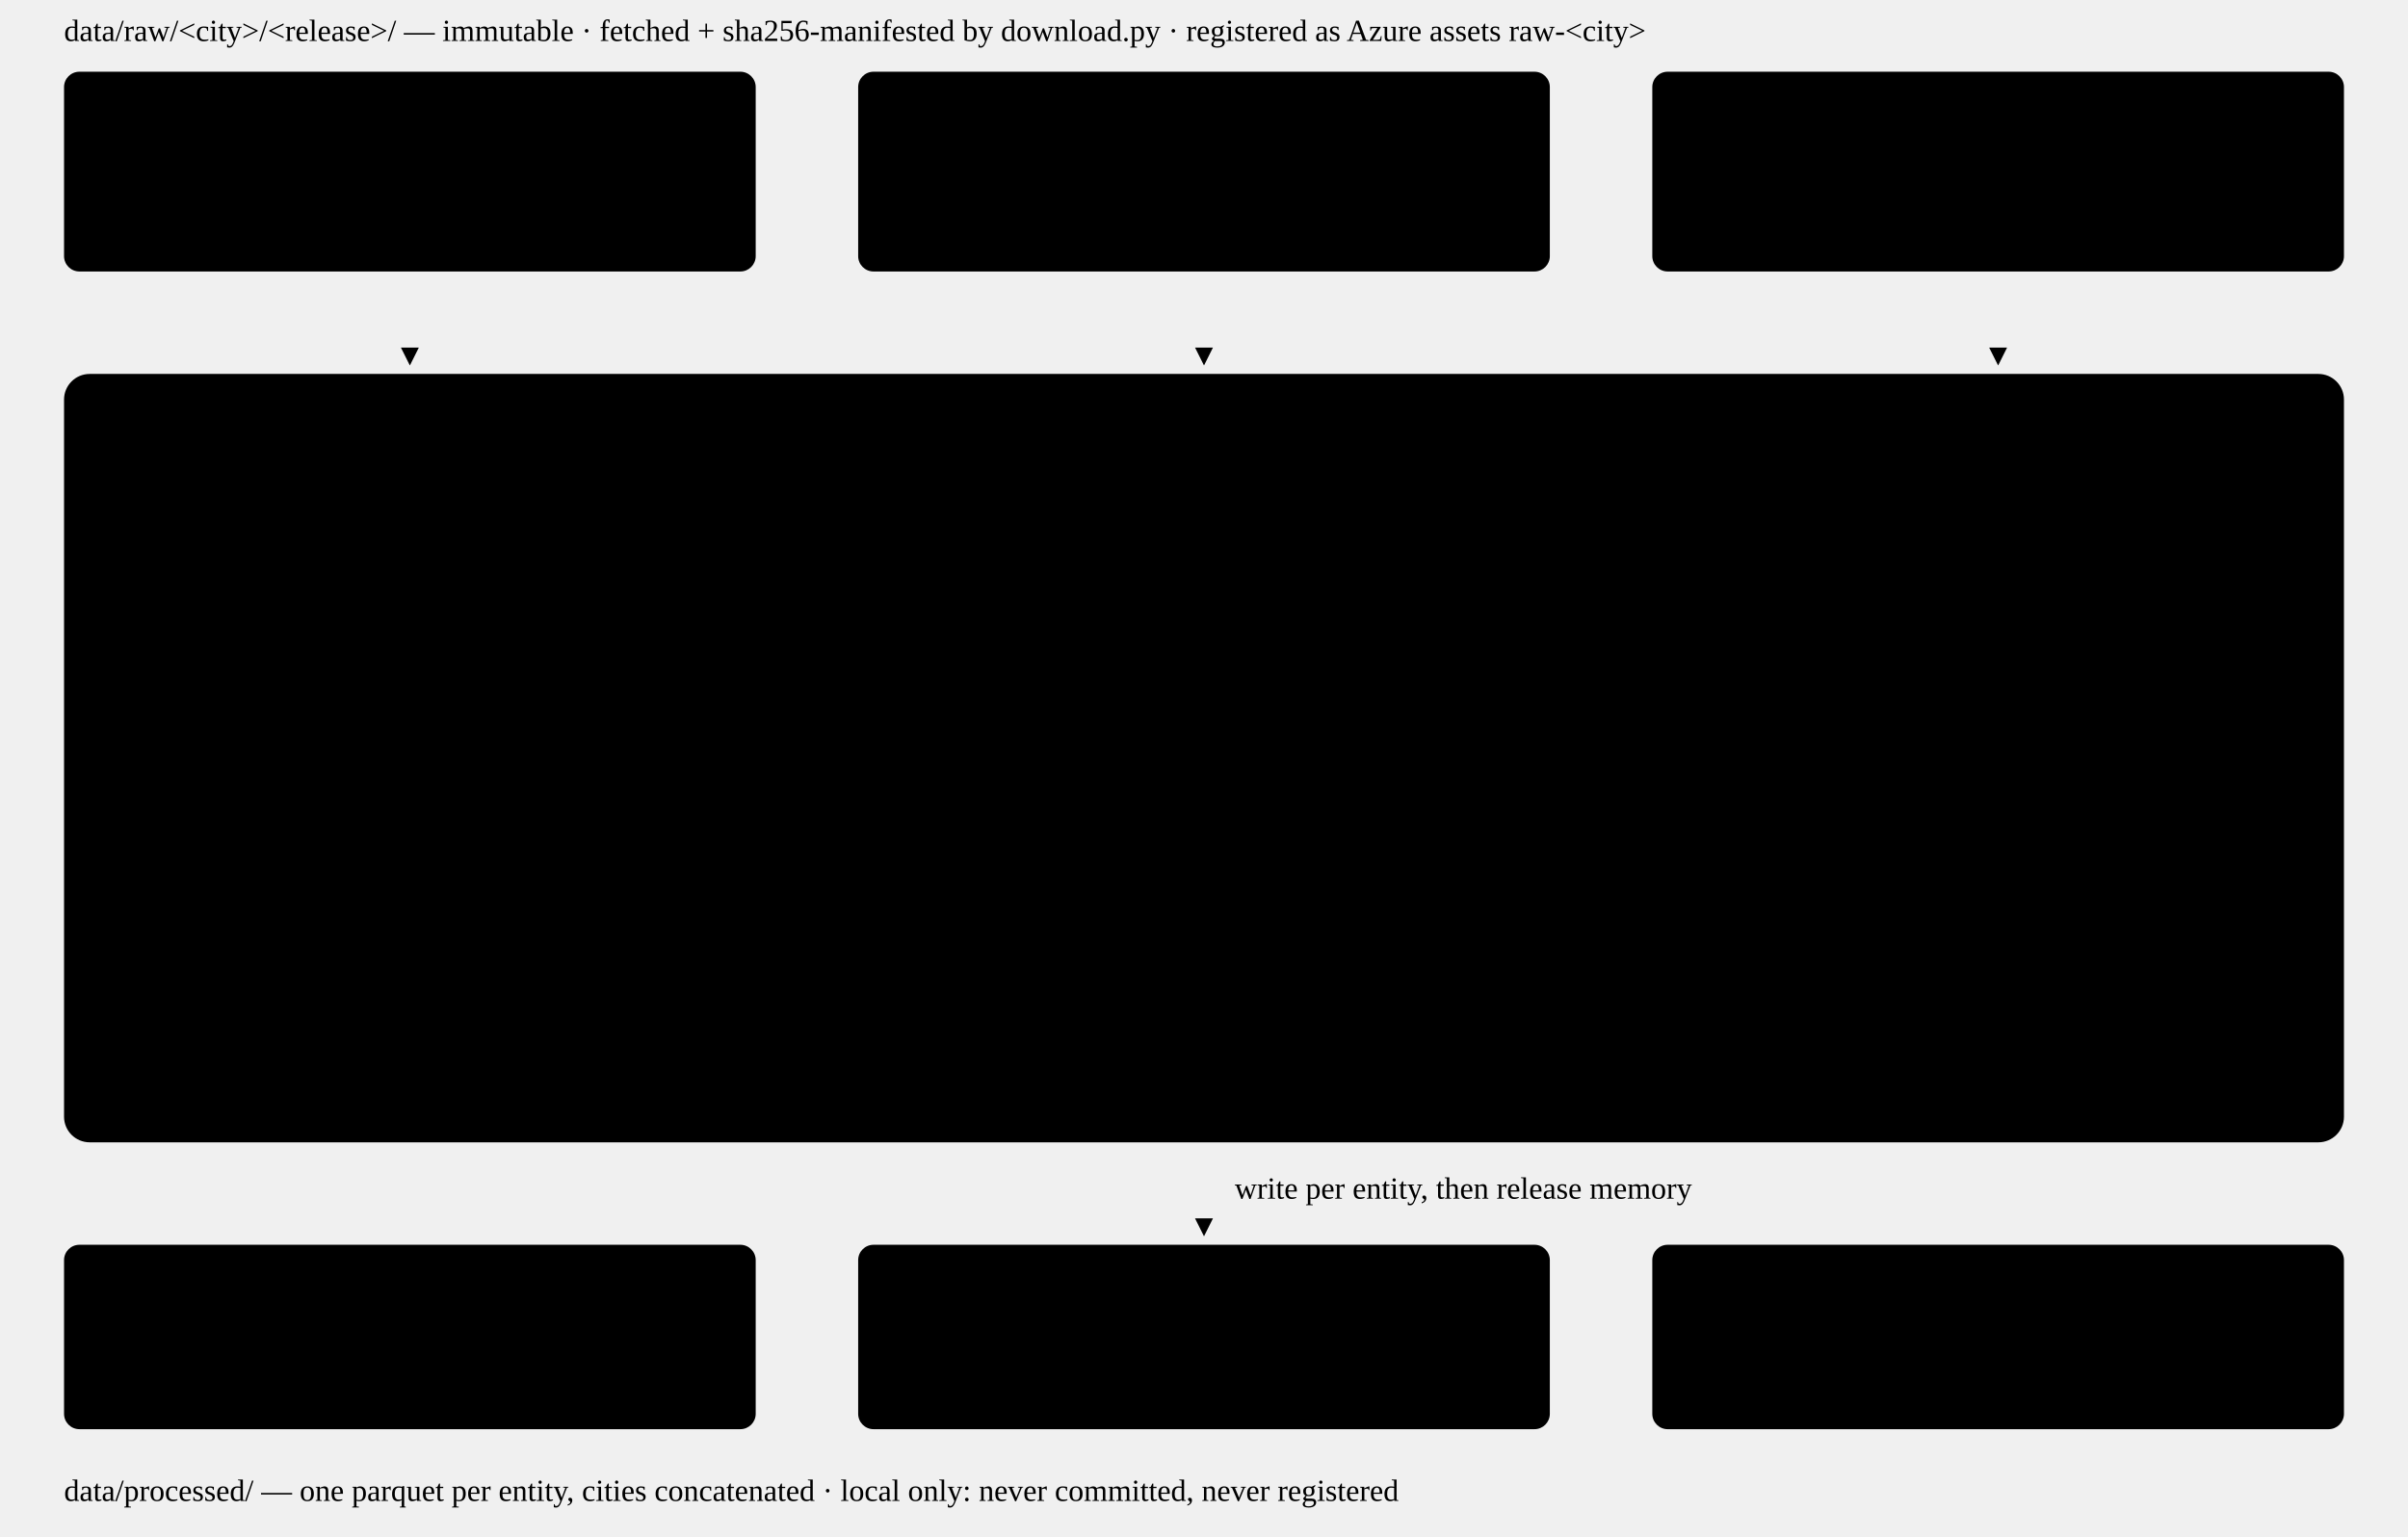
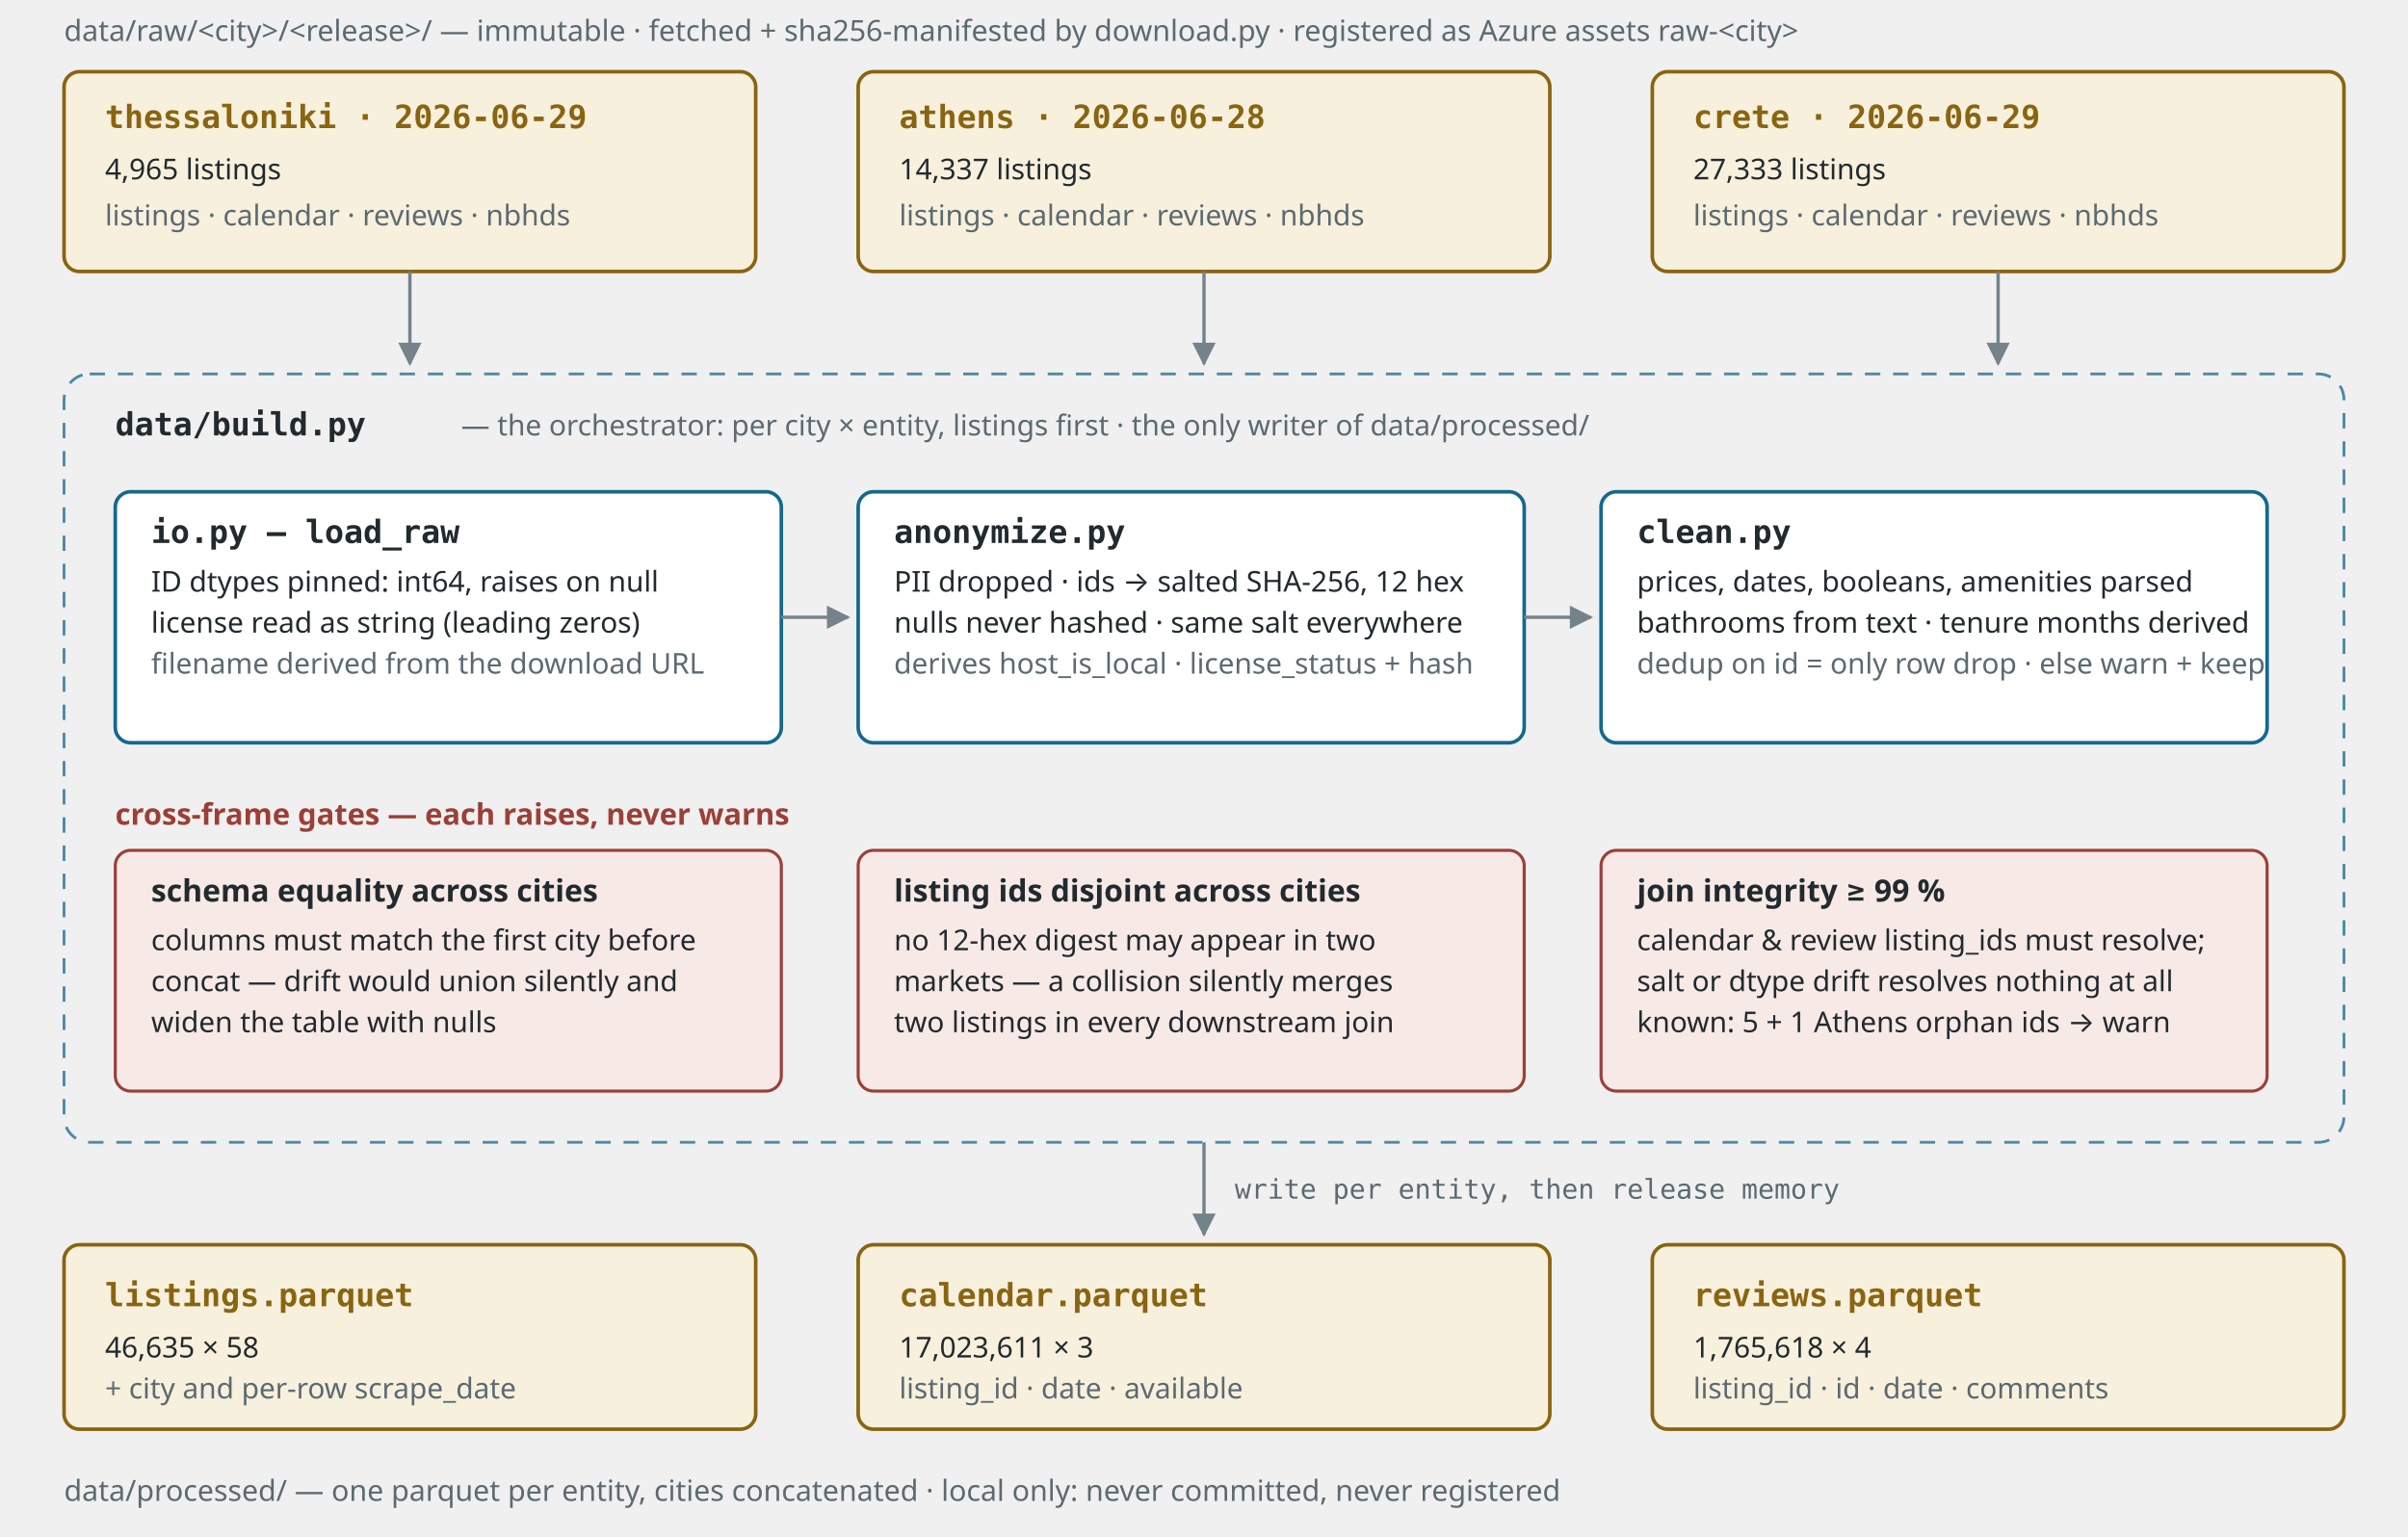
- <svg width="940" height="600" viewBox="0 0 940 600" role="img" aria-label="Three raw city snapshots flow through io, anonymize and clean inside the data/build.py orchestrator, past three cross-frame gates, into three processed parquet files.">
+ <svg xmlns="http://www.w3.org/2000/svg" width="940" height="600" viewBox="0 0 940 600" role="img" aria-label="Three raw city snapshots flow through io, anonymize and clean inside the data/build.py orchestrator, past three cross-frame gates, into three processed parquet files.">
+   <style>
+ :root {
+     --bg: #f5f6f4;
+     --surface: #ffffff;
+     --ink: #212a2e;
+     --muted: #5b6a71;
+     --line: #d8dedb;
+     --flow: #74838a;
+     --accent: #14688e;
+     --accent-tint: #edf3f6;
+     --artifact: #8a6410;
+     --artifact-tint: #f7f0dd;
+     --gate: #9c3f36;
+     --gate-tint: #f7e9e6;
+     --ok: #2e7d4f;
+     --ok-tint: #e7f1ea;
+     --warn: #a3660f;
+     --warn-tint: #f7efdc;
+     --display: "Avenir Next", "Avenir", "Segoe UI", system-ui, -apple-system, sans-serif;
+     --body: "Avenir Next", "Avenir", "Segoe UI", system-ui, -apple-system, sans-serif;
+     --mono: ui-monospace, "SF Mono", "Cascadia Code", Menlo, Consolas, monospace;
+   }
+ 
+   * { box-sizing: border-box; }
+   body {
+     background: #f5f6f4;
+     color: #212a2e;
+     font-family: "Avenir Next", "Avenir", "Segoe UI", system-ui, -apple-system, sans-serif;
+     font-size: 15.5px;
+     line-height: 1.55;
+     margin: 0;
+     padding: 0 20px 64px;
+   }
+   .wrap { max-width: 1060px; margin: 0 auto; }
+ 
+   header.masthead { padding: 44px 0 8px; border-bottom: 2px solid #212a2e; }
+   .eyebrow {
+     font-family: ui-monospace, "SF Mono", "Cascadia Code", Menlo, Consolas, monospace;
+     font-size: 11.5px;
+     letter-spacing: 0.14em;
+     text-transform: uppercase;
+     color: #14688e;
+   }
+   h1 {
+     font-family: "Avenir Next", "Avenir", "Segoe UI", system-ui, -apple-system, sans-serif;
+     font-size: clamp(30px, 5vw, 42px);
+     font-weight: 700;
+     letter-spacing: -0.01em;
+     margin: 6px 0 10px;
+     text-wrap: balance;
+   }
+   .standfirst { max-width: 68ch; color: #5b6a71; margin: 0 0 18px; }
+   .stamps { display: flex; flex-wrap: wrap; gap: 8px; margin: 0 0 22px; }
+   .stamp {
+     font-family: ui-monospace, "SF Mono", "Cascadia Code", Menlo, Consolas, monospace;
+     font-size: 11.5px;
+     padding: 4px 10px;
+     border: 1px solid #d8dedb;
+     border-radius: 999px;
+     background: #ffffff;
+     color: #5b6a71;
+     white-space: nowrap;
+   }
+   .stamp.good { border-color: #2e7d4f; color: #2e7d4f; background: #e7f1ea; }
+ 
+   section { margin-top: 44px; }
+   .kicker {
+     font-family: ui-monospace, "SF Mono", "Cascadia Code", Menlo, Consolas, monospace;
+     font-size: 11.5px;
+     letter-spacing: 0.14em;
+     text-transform: uppercase;
+     color: #14688e;
+     margin: 0 0 4px;
+   }
+   h2 {
+     font-family: "Avenir Next", "Avenir", "Segoe UI", system-ui, -apple-system, sans-serif;
+     font-size: 24px;
+     font-weight: 700;
+     margin: 0 0 8px;
+     text-wrap: balance;
+   }
+   section &gt; p { max-width: 70ch; }
+   p.note { color: #5b6a71; font-size: 14px; max-width: 76ch; }
+ 
+   figure { margin: 18px 0 0; }
+   .scroll { overflow-x: auto; padding-bottom: 6px; }
+   .scroll svg { min-width: 900px; width: 100%; height: auto; display: block; }
+   figcaption { font-size: 13.5px; color: #5b6a71; max-width: 78ch; margin-top: 8px; }
+ 
+   /* SVG vocabulary */
+   .box-mod  { fill: #ffffff; stroke: #14688e; stroke-width: 1.4; }
+   .box-art  { fill: #f7f0dd; stroke: #8a6410; stroke-width: 1.4; }
+   .box-gate { fill: #f7e9e6; stroke: #9c3f36; stroke-width: 1.2; }
+   .box-note { fill: #edf3f6; stroke: #14688e; stroke-width: 1; stroke-dasharray: 3 3; }
+   .cnt      { fill: none; stroke: #14688e; stroke-width: 1.1; stroke-dasharray: 6 5; opacity: 0.75; }
+   .flow     { stroke: #74838a; stroke-width: 1.3; fill: none; }
+   .tie      { stroke: #74838a; stroke-width: 1; stroke-dasharray: 2.5 3; fill: none; }
+   #arrowhead path { fill: #74838a; }
+   svg text  { font-family: "Avenir Next", "Avenir", "Segoe UI", system-ui, -apple-system, sans-serif; fill: #212a2e; }
+   .st  { font-size: 12.5px; font-weight: 600; font-family: ui-monospace, "SF Mono", "Cascadia Code", Menlo, Consolas, monospace; }
+   .st-plain { font-size: 12.5px; font-weight: 600; }
+   .sl  { font-size: 11.2px; }
+   .sm  { font-size: 11.2px; fill: #5b6a71; }
+   .lab { font-size: 10.6px; fill: #5b6a71; font-family: ui-monospace, "SF Mono", "Cascadia Code", Menlo, Consolas, monospace; }
+   .cap { font-size: 11.4px; fill: #5b6a71; }
+   .gt  { fill: #9c3f36; font-weight: 600; font-size: 11.6px; }
+   .at  { fill: #8a6410; }
+   .nt  { fill: #14688e; font-weight: 600; font-size: 11.6px; }
+ 
+   /* Column census bar */
+   .census { margin-top: 16px; }
+   .bar { display: flex; height: 40px; border: 1px solid #d8dedb; border-radius: 6px; overflow: hidden; background: #ffffff; }
+   .seg { min-width: 14px; border-right: 1px solid #f5f6f4; }
+   .seg:last-child { border-right: none; }
+   .legend { display: flex; flex-wrap: wrap; gap: 6px 18px; margin-top: 10px; font-size: 13px; }
+   .legend span { display: inline-flex; align-items: center; gap: 7px; color: #5b6a71; }
+   .legend i { width: 12px; height: 12px; border-radius: 3px; display: inline-block; }
+   .legend b { color: #212a2e; font-weight: 600; font-variant-numeric: tabular-nums; }
+ 
+   table { border-collapse: collapse; width: 100%; font-size: 13.5px; margin-top: 14px; }
+   .tablewrap { overflow-x: auto; }
+   th {
+     text-align: left; font-family: ui-monospace, "SF Mono", "Cascadia Code", Menlo, Consolas, monospace; font-size: 11px; letter-spacing: 0.1em;
+     text-transform: uppercase; color: #5b6a71; font-weight: 600;
+     padding: 8px 14px 8px 0; border-bottom: 2px solid #212a2e;
+   }
+   td { padding: 8px 14px 8px 0; border-bottom: 1px solid #d8dedb; vertical-align: top; }
+   td.mono, .mono { font-family: ui-monospace, "SF Mono", "Cascadia Code", Menlo, Consolas, monospace; font-size: 12.5px; }
+   td.num { font-variant-numeric: tabular-nums; white-space: nowrap; }
+   tr.grp td {
+     border-bottom: 1px solid #d8dedb; padding-top: 18px;
+     font-family: ui-monospace, "SF Mono", "Cascadia Code", Menlo, Consolas, monospace; font-size: 11px; letter-spacing: 0.12em;
+     text-transform: uppercase; color: #14688e; font-weight: 600;
+   }
+   .ok-mark { color: #2e7d4f; font-weight: 700; }
+ 
+   .findings { display: grid; gap: 12px; margin-top: 16px; }
+   .finding {
+     border: 1px solid #d8dedb; border-left: 4px solid #a3660f;
+     background: #ffffff; border-radius: 6px; padding: 12px 16px; font-size: 14px;
+   }
+   .finding b { font-family: ui-monospace, "SF Mono", "Cascadia Code", Menlo, Consolas, monospace; font-size: 12.5px; }
+   .finding p { margin: 6px 0 0; color: #5b6a71; max-width: 90ch; }
+ 
+   .cmds { background: #ffffff; border: 1px solid #d8dedb; border-radius: 6px;
+           padding: 14px 18px; font-family: ui-monospace, "SF Mono", "Cascadia Code", Menlo, Consolas, monospace; font-size: 12.5px; line-height: 1.9;
+           overflow-x: auto; margin-top: 14px; white-space: pre; }
+   .cmds i { color: #5b6a71; font-style: normal; }
+ 
+   footer { margin-top: 52px; padding-top: 16px; border-top: 1px solid #d8dedb;
+            font-size: 13px; color: #5b6a71; }
+   a { color: #14688e; }
+   a:focus-visible { outline: 2px solid #14688e; outline-offset: 2px; }
+ </style>
  <defs>
    <marker id="arrowhead" viewBox="0 0 10 10" refX="9" refY="5" markerWidth="7" markerHeight="7" orient="auto-start-reverse">
      <path d="M 0 0 L 10 5 L 0 10 z" />
    </marker>
  </defs>
  <text class="cap" x="25" y="16">data/raw/&lt;city&gt;/&lt;release&gt;/ — immutable · fetched + sha256-manifested by download.py · registered as Azure assets raw-&lt;city&gt;</text>
  <rect class="box-art" x="25" y="28" width="270" height="78" rx="6" />
  <text class="st at" x="41" y="50">thessaloniki · 2026-06-29</text>
  <text class="sl" x="41" y="70">4,965 listings</text>
  <text class="sm" x="41" y="88">listings · calendar · reviews · nbhds</text>
  <rect class="box-art" x="335" y="28" width="270" height="78" rx="6" />
  <text class="st at" x="351" y="50">athens · 2026-06-28</text>
  <text class="sl" x="351" y="70">14,337 listings</text>
  <text class="sm" x="351" y="88">listings · calendar · reviews · nbhds</text>
  <rect class="box-art" x="645" y="28" width="270" height="78" rx="6" />
  <text class="st at" x="661" y="50">crete · 2026-06-29</text>
  <text class="sl" x="661" y="70">27,333 listings</text>
  <text class="sm" x="661" y="88">listings · calendar · reviews · nbhds</text>
  <line class="flow" x1="160" y1="106" x2="160" y2="142" marker-end="url(#arrowhead)" />
  <line class="flow" x1="470" y1="106" x2="470" y2="142" marker-end="url(#arrowhead)" />
  <line class="flow" x1="780" y1="106" x2="780" y2="142" marker-end="url(#arrowhead)" />
  <rect class="cnt" x="25" y="146" width="890" height="300" rx="10" />
  <text class="st" x="45" y="170">data/build.py</text>
  <text class="sm" x="180" y="170">— the orchestrator: per city × entity, listings first · the only writer of data/processed/</text>
  <rect class="box-mod" x="45" y="192" width="260" height="98" rx="6" />
  <text class="st" x="59" y="212">io.py — load_raw</text>
  <text class="sl" x="59" y="231">ID dtypes pinned: int64, raises on null</text>
  <text class="sl" x="59" y="247">license read as string (leading zeros)</text>
  <text class="sm" x="59" y="263">filename derived from the download URL</text>
  <rect class="box-mod" x="335" y="192" width="260" height="98" rx="6" />
  <text class="st" x="349" y="212">anonymize.py</text>
  <text class="sl" x="349" y="231">PII dropped · ids → salted SHA-256, 12 hex</text>
  <text class="sl" x="349" y="247">nulls never hashed · same salt everywhere</text>
  <text class="sm" x="349" y="263">derives host_is_local · license_status + hash</text>
  <rect class="box-mod" x="625" y="192" width="260" height="98" rx="6" />
  <text class="st" x="639" y="212">clean.py</text>
  <text class="sl" x="639" y="231">prices, dates, booleans, amenities parsed</text>
  <text class="sl" x="639" y="247">bathrooms from text · tenure months derived</text>
  <text class="sm" x="639" y="263">dedup on id = only row drop · else warn + keep</text>
  <line class="flow" x1="305" y1="241" x2="331" y2="241" marker-end="url(#arrowhead)" />
  <line class="flow" x1="595" y1="241" x2="621" y2="241" marker-end="url(#arrowhead)" />
  <text class="gt" x="45" y="322">cross-frame gates — each raises, never warns</text>
  <rect class="box-gate" x="45" y="332" width="260" height="94" rx="6" />
  <text class="st-plain" x="59" y="352" style="font-size:12px">schema equality across cities</text>
  <text class="sl" x="59" y="371">columns must match the first city before</text>
  <text class="sl" x="59" y="387">concat — drift would union silently and</text>
  <text class="sl" x="59" y="403">widen the table with nulls</text>
  <rect class="box-gate" x="335" y="332" width="260" height="94" rx="6" />
  <text class="st-plain" x="349" y="352" style="font-size:12px">listing ids disjoint across cities</text>
  <text class="sl" x="349" y="371">no 12-hex digest may appear in two</text>
  <text class="sl" x="349" y="387">markets — a collision silently merges</text>
  <text class="sl" x="349" y="403">two listings in every downstream join</text>
  <rect class="box-gate" x="625" y="332" width="260" height="94" rx="6" />
  <text class="st-plain" x="639" y="352" style="font-size:12px">join integrity ≥ 99 %</text>
  <text class="sl" x="639" y="371">calendar &amp; review listing_ids must resolve;</text>
  <text class="sl" x="639" y="387">salt or dtype drift resolves nothing at all</text>
  <text class="sl" x="639" y="403">known: 5 + 1 Athens orphan ids → warn</text>
  <line class="flow" x1="470" y1="446" x2="470" y2="482" marker-end="url(#arrowhead)" />
  <text class="lab" x="482" y="468">write per entity, then release memory</text>
  <rect class="box-art" x="25" y="486" width="270" height="72" rx="6" />
  <text class="st at" x="41" y="510">listings.parquet</text>
  <text class="sl" x="41" y="530">46,635 × 58</text>
  <text class="sm" x="41" y="546">+ city and per-row scrape_date</text>
  <rect class="box-art" x="335" y="486" width="270" height="72" rx="6" />
  <text class="st at" x="351" y="510">calendar.parquet</text>
  <text class="sl" x="351" y="530">17,023,611 × 3</text>
  <text class="sm" x="351" y="546">listing_id · date · available</text>
  <rect class="box-art" x="645" y="486" width="270" height="72" rx="6" />
  <text class="st at" x="661" y="510">reviews.parquet</text>
  <text class="sl" x="661" y="530">1,765,618 × 4</text>
  <text class="sm" x="661" y="546">listing_id · id · date · comments</text>
  <text class="cap" x="25" y="586">data/processed/ — one parquet per entity, cities concatenated · local only: never committed, never registered</text>
</svg>
